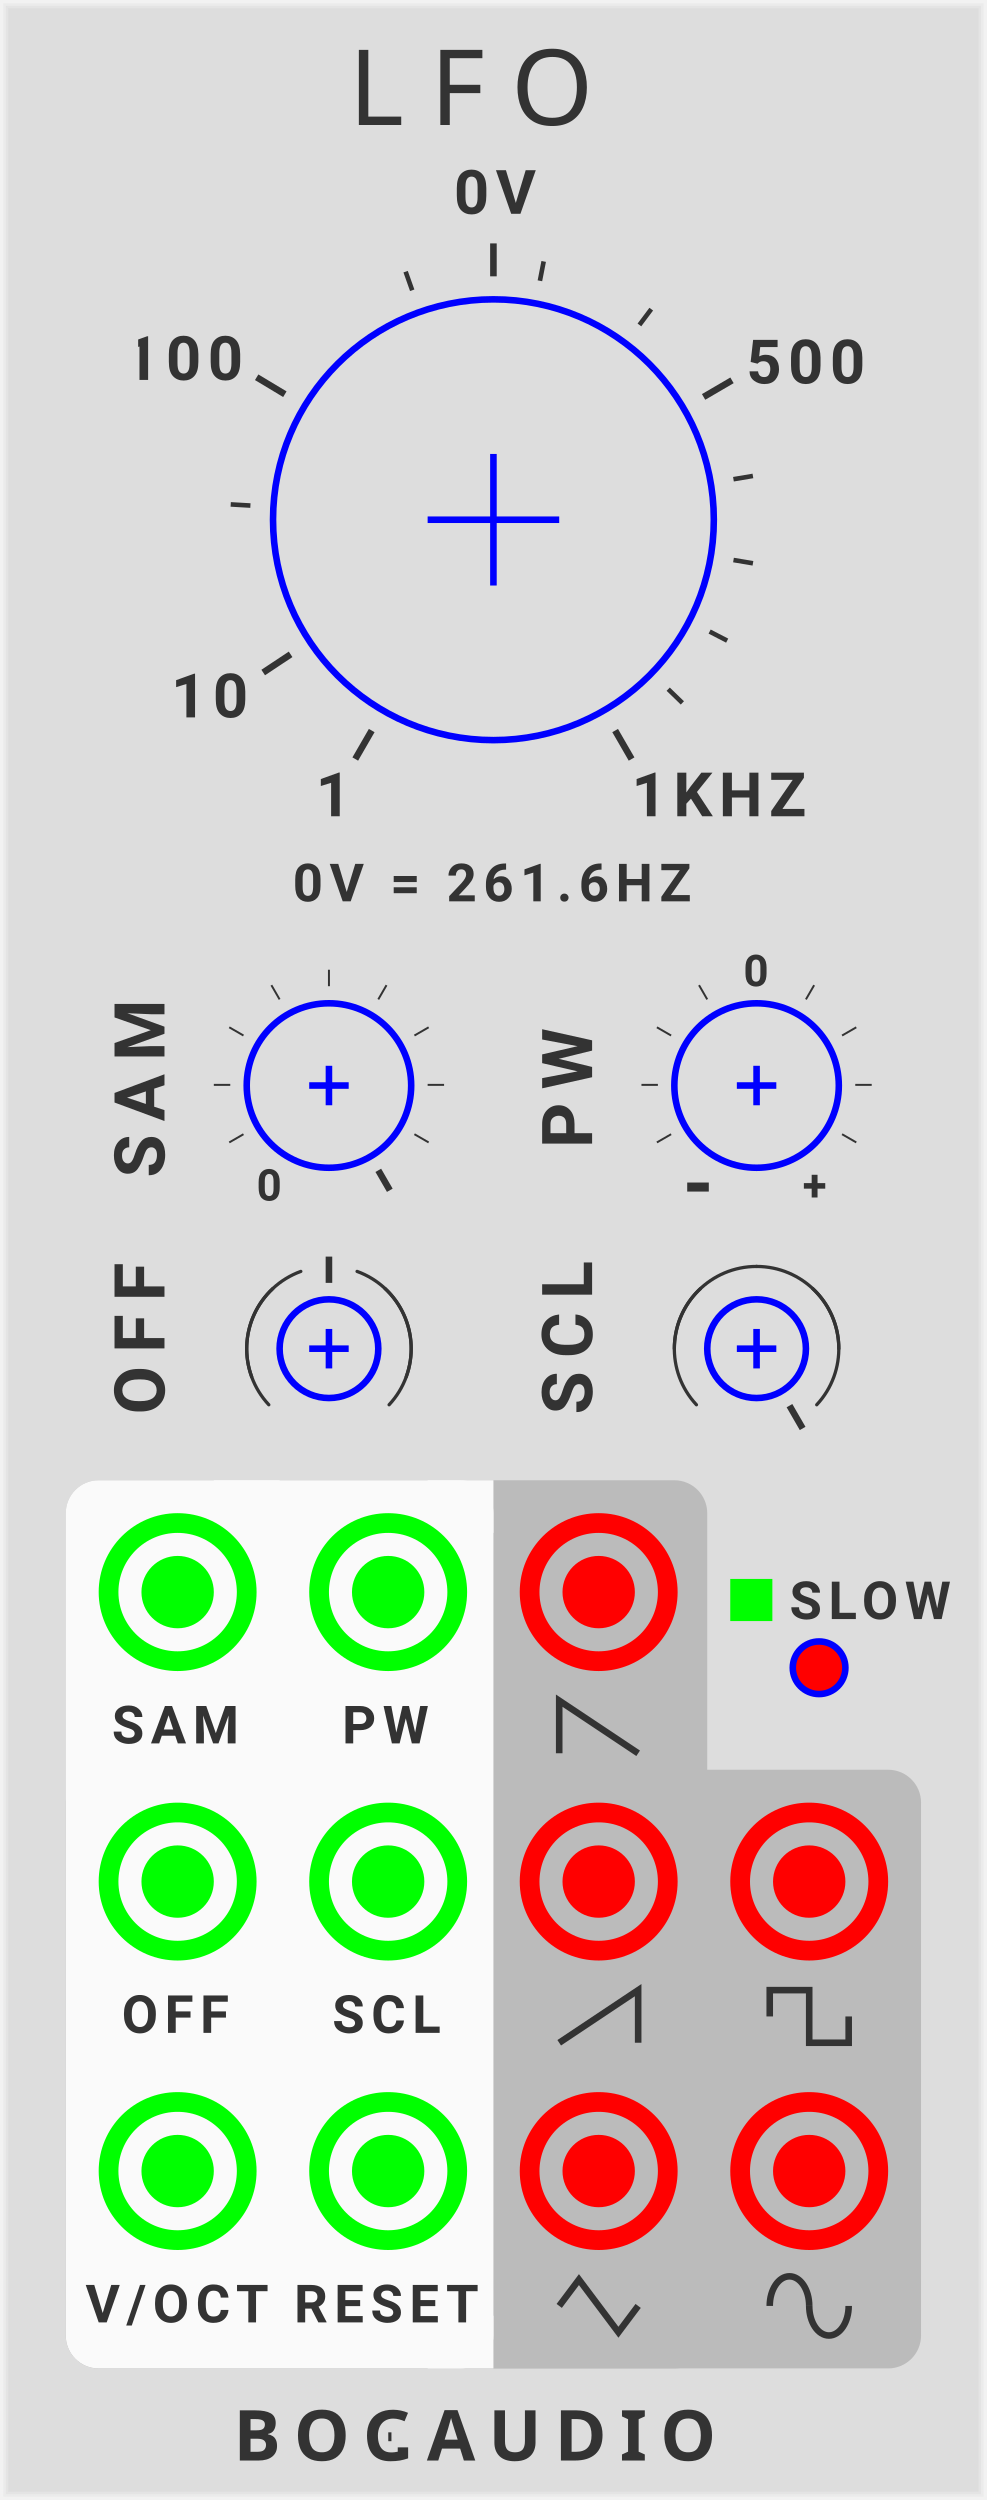
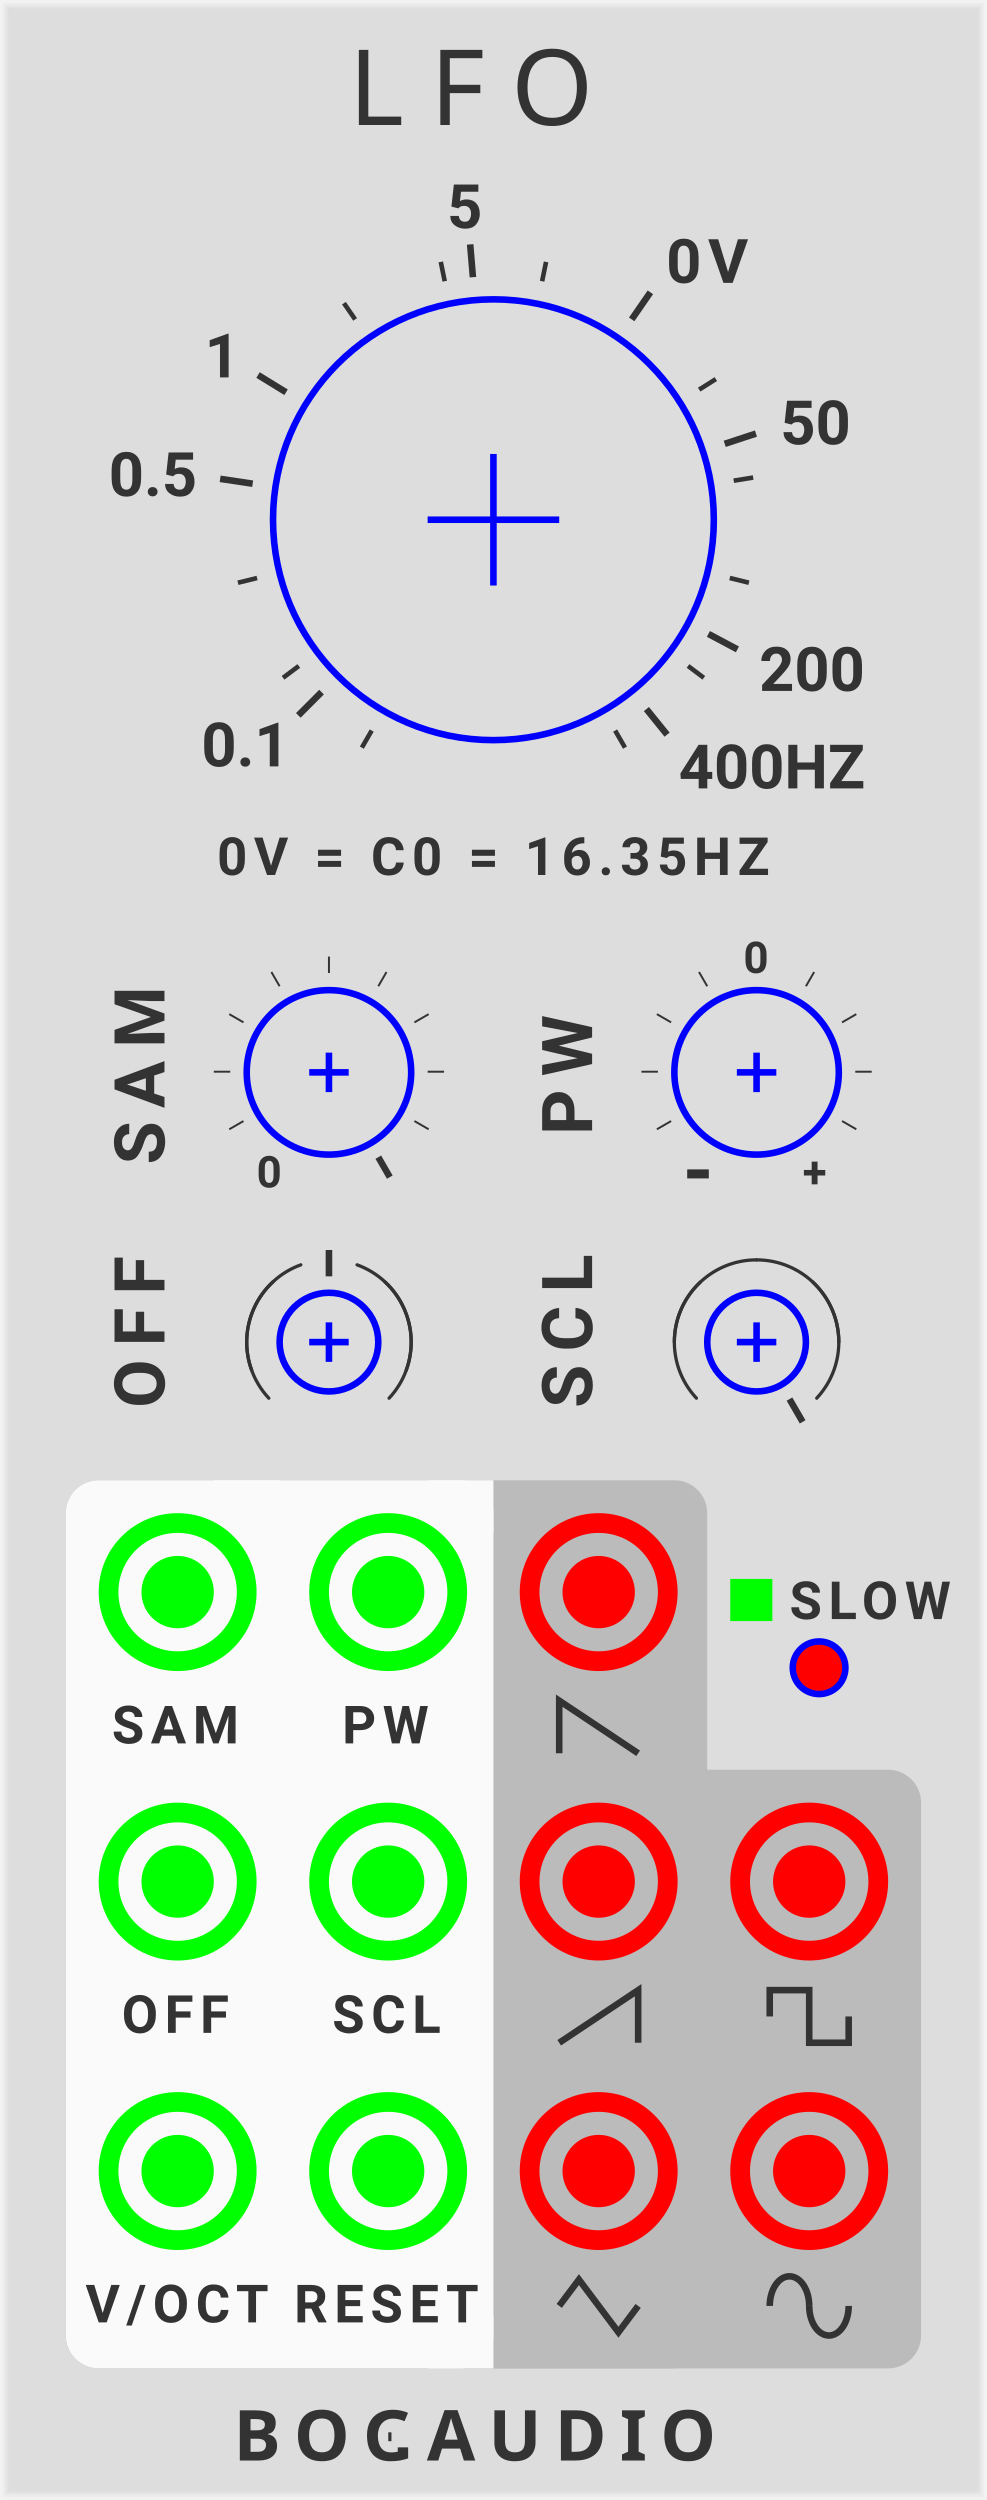
<svg xmlns="http://www.w3.org/2000/svg" xmlns:xlink="http://www.w3.org/1999/xlink" version="1.1" width="150" height="380" viewBox="0 0 150 380">
  <style>
    text {
      fill: #333;
      font-family: 'Roboto', sans-serif;
      font-weight: bold;
    }
    text.title {
      font-family: 'Comfortaa', sans-serif;
      font-weight: normal;
    }
    text.brand {
      font-family: 'Audiowide', sans-serif;
      font-weight: bold;
    }
  </style>
  <defs>
    <symbol id="knob-large" viewBox="0 0 68px 68px">
      <g transform="translate(34 34)">
        <polyline points="-10,0 10,0" stroke-width="1" stroke="#00f" />
        <polyline points="0,-10 0,10" stroke-width="1" stroke="#00f" />
        <circle cx="0" cy="0" r="33.5" stroke-width="1" stroke="#00f" fill="none" />
      </g>
    </symbol>
    <symbol id="knob-medium" viewBox="0 0 26px 26px">
      <g transform="translate(13 13)">
        <polyline points="-3,0 3,0" stroke-width="1" stroke="#00f" />
        <polyline points="0,-3 0,3" stroke-width="1" stroke="#00f" />
        <circle cx="0" cy="0" r="12.5" stroke-width="1" stroke="#00f" fill="none" />
      </g>
    </symbol>
    <symbol id="knob-smallest" viewBox="0 0 16px 16px">
      <g transform="translate(8 8)">
        <polyline points="-3,0 3,0" stroke-width="1" stroke="#00f" />
        <polyline points="0,-3 0,3" stroke-width="1" stroke="#00f" />
        <circle r="7.5" stroke-width="1" stroke="#00f" fill="none" />
      </g>
    </symbol>
-     <symbol id="knobguide-frequency" viewBox="0 0 108px 108px">
-       <g transform="translate(54 54)">
-         <g transform="rotate(-240) translate(34 0)">
-           <polyline points="0,0 5,0" stroke-width="1" stroke="#333" transform="translate(3 0)" />
-           <text font-size="7.0pt" transform="translate(14 0) rotate(240) translate(-3 3.5)">1</text>
-         </g>
-         <g transform="rotate(-213.57) translate(34 0)">
-           <polyline points="0,0 5,0" stroke-width="1" stroke="#333" transform="translate(3 0)" />
-           <text font-size="7.0pt" letter-spacing="1px" transform="translate(14 0) rotate(213.57) translate(-9 3.5)">10</text>
-         </g>
-         <polyline points="0,0 3,0" stroke-width="0.7" stroke="#333" transform="rotate(-176.66) translate(37 0)" />
-         <g transform="rotate(-148.96) translate(34 0)">
-           <polyline points="0,0 5,0" stroke-width="1" stroke="#333" transform="translate(3 0)" />
-           <text font-size="7.0pt" letter-spacing="1px" transform="translate(14 0) rotate(148.96) translate(-15 3.5)">100</text>
-         </g>
-         <polyline points="0,0 3,0" stroke-width="0.7" stroke="#333" transform="rotate(-109.49) translate(37 0)" />
-         <g transform="rotate(-90) translate(34 0)">
-           <polyline points="0,0 5,0" stroke-width="1" stroke="#333" transform="translate(3 0)" />
-           <text font-size="7.0pt" letter-spacing="1px" transform="translate(16 0) rotate(90) translate(-6 3.5)">0V</text>
-         </g>
-         <polyline points="0,0 3,0" stroke-width="0.7" stroke="#333" transform="rotate(-78.99) translate(37 0)" />
-         <polyline points="0,0 3,0" stroke-width="0.7" stroke="#333" transform="rotate(-53.15) translate(37 0)" />
-         <g transform="rotate(-30.3) translate(34 0)">
-           <polyline points="0,0 5,0" stroke-width="1" stroke="#333" transform="translate(3 0)" />
-           <text font-size="7.0pt" letter-spacing="1px" transform="translate(14 0) rotate(30.3) translate(-3 3.5)">500</text>
-         </g>
-         <polyline points="0,0 3,0" stroke-width="0.7" stroke="#333" transform="rotate(-9.58) translate(37 0)" />
-         <polyline points="0,0 3,0" stroke-width="0.7" stroke="#333" transform="rotate(9.53) translate(37 0)" />
-         <polyline points="0,0 3,0" stroke-width="0.7" stroke="#333" transform="rotate(27.35) translate(37 0)" />
-         <polyline points="0,0 3,0" stroke-width="0.7" stroke="#333" transform="rotate(44.11) translate(37 0)" />
-         <g transform="rotate(60) translate(34 0)">
-           <polyline points="0,0 5,0" stroke-width="1" stroke="#333" transform="translate(3 0)" />
-           <text font-size="7.0pt" letter-spacing="1px" transform="translate(14 0) rotate(-60) translate(-3 3.5)">1KHZ</text>
-         </g>
+     <symbol id="knobguide-frequency" viewBox="0 0 128px 128px">
+       <g transform="translate(64 64)">
+         <g transform="rotate(-225.08) translate(34 0)">
+           <polyline points="0,0 5,0" stroke-width="1" stroke="#333" transform="translate(3 0)" />
+           <text font-size="7.0pt" transform="translate(14 0) rotate(225.08) translate(-10.5 3.5)">0.1</text>
+         </g>
+         <g transform="rotate(-171.49) translate(34 0)">
+           <polyline points="0,0 5,0" stroke-width="1" stroke="#333" transform="translate(3 0)" />
+           <text font-size="7.0pt" transform="translate(14 0) rotate(171.49) translate(-11 3.5)">0.5</text>
+         </g>
+         <g transform="rotate(-148.42) translate(34 0)">
+           <polyline points="0,0 5,0" stroke-width="1" stroke="#333" transform="translate(3 0)" />
+           <text font-size="7.0pt" transform="translate(14 0) rotate(148.42) translate(-3 3.5)">1</text>
+         </g>
+         <g transform="rotate(-94.83) translate(34 0)">
+           <polyline points="0,0 5,0" stroke-width="1" stroke="#333" transform="translate(3 0)" />
+           <text font-size="7.0pt" transform="translate(14 0) rotate(94.83) translate(-3 3.5)">5</text>
+         </g>
+         <g transform="rotate(-55.39) translate(34 0)">
+           <polyline points="0,0 5,0" stroke-width="1" stroke="#333" transform="translate(3 0)" />
+           <text font-size="7.0pt" letter-spacing="1px" transform="translate(14 0) rotate(55.39) translate(-1 3.5)">0V</text>
+         </g>
+         <g transform="rotate(-18.17) translate(34 0)">
+           <polyline points="0,0 5,0" stroke-width="1" stroke="#333" transform="translate(3 0)" />
+           <text font-size="7.0pt" transform="translate(14 0) rotate(18.17) translate(-2 3.5)">50</text>
+         </g>
+         <g transform="rotate(27.98) translate(34 0)">
+           <polyline points="0,0 5,0" stroke-width="1" stroke="#333" transform="translate(3 0)" />
+           <text font-size="7.0pt" transform="translate(14 0) rotate(-27.98) translate(-2 3.5)">200</text>
+         </g>
+         <g transform="rotate(51.06) translate(34 0)">
+           <polyline points="0,0 5,0" stroke-width="1" stroke="#333" transform="translate(3 0)" />
+           <text font-size="7.0pt" transform="translate(14 0) rotate(-51.06) translate(-2 3.5)">400HZ</text>
+         </g>
+         <polyline points="0,0 3,0" stroke-width="0.7" stroke="#333" transform="rotate(-240) translate(37 0)" />
+         <polyline points="0,0 3,0" stroke-width="0.7" stroke="#333" transform="rotate(-216.92) translate(37 0)" />
+         <polyline points="0,0 3,0" stroke-width="0.7" stroke="#333" transform="rotate(-193.85) translate(37 0)" />
+         <polyline points="0,0 3,0" stroke-width="0.7" stroke="#333" transform="rotate(-124.62) translate(37 0)" />
+         <polyline points="0,0 3,0" stroke-width="0.7" stroke="#333" transform="rotate(-101.54) translate(37 0)" />
+         <polyline points="0,0 3,0" stroke-width="0.7" stroke="#333" transform="rotate(-78.46) translate(37 0)" />
+         <polyline points="0,0 3,0" stroke-width="0.7" stroke="#333" transform="rotate(-32.31) translate(37 0)" />
+         <polyline points="0,0 3,0" stroke-width="0.7" stroke="#333" transform="rotate(-9.23) translate(37 0)" />
+         <polyline points="0,0 3,0" stroke-width="0.7" stroke="#333" transform="rotate(13.85) translate(37 0)" />
+         <polyline points="0,0 3,0" stroke-width="0.7" stroke="#333" transform="rotate(36.92) translate(37 0)" />
+         <polyline points="0,0 3,0" stroke-width="0.7" stroke="#333" transform="rotate(60) translate(37 0)" />
      </g>
    </symbol>
    <symbol id="knobguide-attenuverter" viewBox="0 0 45px 45px">
      <g transform="translate(22.5 22.5)">
        <g transform="rotate(-240) translate(15 0)">
          <text font-size="9.0pt" transform="translate(3 0) rotate(240) translate(-2.2 3.6)">-</text>
        </g>
        <g transform="rotate(-210) translate(15 0)">
          <polyline points="0,0 2.5,0" stroke-width="0.3" stroke="#333" />
        </g>
        <g transform="rotate(-180) translate(15 0)">
          <polyline points="0,0 2.5,0" stroke-width="0.3" stroke="#333" />
        </g>
        <g transform="rotate(-150) translate(15 0)">
          <polyline points="0,0 2.5,0" stroke-width="0.3" stroke="#333" />
        </g>
        <g transform="rotate(-120) translate(15 0)">
          <polyline points="0,0 2.5,0" stroke-width="0.3" stroke="#333" />
        </g>
        <g transform="rotate(-90) translate(15 0)">
          <text font-size="5.0pt" transform="translate(2 0) rotate(90) translate(-2 2)">0</text>
        </g>
        <g transform="rotate(-60) translate(15 0)">
          <polyline points="0,0 2.5,0" stroke-width="0.3" stroke="#333" />
        </g>
        <g transform="rotate(-30) translate(15 0)">
          <polyline points="0,0 2.5,0" stroke-width="0.3" stroke="#333" />
        </g>
        <g transform="rotate(0) translate(15 0)">
          <polyline points="0,0 2.5,0" stroke-width="0.3" stroke="#333" />
        </g>
        <g transform="rotate(30) translate(15 0)">
          <polyline points="0,0 2.5,0" stroke-width="0.3" stroke="#333" />
        </g>
        <g transform="rotate(60) translate(15 0)">
          <text font-size="5.0pt" transform="translate(3 0) rotate(-60) translate(-2 2)">+</text>
        </g>
      </g>
    </symbol>
    <symbol id="knobguide-linear" viewBox="0 0 45px 45px">
      <g transform="translate(22.5 22.5)">
        <text font-size="5.0pt" transform="rotate(-240) translate(18 0) rotate(240) translate(-2 2)">0</text>
        <polyline points="0,0 2.5,0" stroke-width="0.3" stroke="#333" transform="rotate(-210) translate(15 0)" />
        <polyline points="0,0 2.5,0" stroke-width="0.3" stroke="#333" transform="rotate(-180) translate(15 0)" />
        <polyline points="0,0 2.5,0" stroke-width="0.3" stroke="#333" transform="rotate(-150) translate(15 0)" />
        <polyline points="0,0 2.5,0" stroke-width="0.3" stroke="#333" transform="rotate(-120) translate(15 0)" />
        <polyline points="0,0 2.5,0" stroke-width="0.3" stroke="#333" transform="rotate(-90) translate(15 0)" />
        <polyline points="0,0 2.5,0" stroke-width="0.3" stroke="#333" transform="rotate(-60) translate(15 0)" />
        <polyline points="0,0 2.5,0" stroke-width="0.3" stroke="#333" transform="rotate(-30) translate(15 0)" />
        <polyline points="0,0 2.5,0" stroke-width="0.3" stroke="#333" transform="rotate(0) translate(15 0)" />
        <polyline points="0,0 2.5,0" stroke-width="0.3" stroke="#333" transform="rotate(30) translate(15 0)" />
        <polyline points="0,0 3.5,0" stroke-width="1" stroke="#333" transform="rotate(60) translate(15 0)" />
      </g>
    </symbol>
    <symbol id="knobguide-centertick" viewBox="0 0 40px 40px">
      <g transform="translate(20 20)">
        <g transform="rotate(-90) translate(10 0)">
          <polyline points="0,0 4,0" stroke-width="1" stroke="#333" />
        </g>
        <path d="M 0 -12.5 A 12.5 12.5 0 0 1 12.5 0" stroke="#333" stroke-width="0.5" stroke-linecap="round" fill="none" transform="rotate(20)" />
        <path d="M 0 -12.5 A 12.5 12.5 0 0 1 12.5 0" stroke="#333" stroke-width="0.5" stroke-linecap="round" fill="none" transform="rotate(43)" />
        <path d="M 0 -12.5 A 12.5 12.5 0 0 0 -12.5 0" stroke="#333" stroke-width="0.5" stroke-linecap="round" fill="none" transform="rotate(-20)" />
        <path d="M 0 -12.5 A 12.5 12.5 0 0 0 -12.5 0" stroke="#333" stroke-width="0.5" stroke-linecap="round" fill="none" transform="rotate(-43)" />
      </g>
    </symbol>
    <symbol id="knobguide-maxtick" viewBox="0 0 40px 40px">
      <g transform="translate(20 20)">
        <g transform="rotate(60) translate(10 0)">
          <polyline points="0,0 4,0" stroke-width="1" stroke="#333" />
        </g>
        <path d="M 0 -12.5 A 12.5 12.5 0 0 1 12.5 0" stroke="#333" stroke-width="0.5" stroke-linecap="round" fill="none" transform="rotate(0)" />
        <path d="M 0 -12.5 A 12.5 12.5 0 0 1 12.5 0" stroke="#333" stroke-width="0.5" stroke-linecap="round" fill="none" transform="rotate(43)" />
        <path d="M 0 -12.5 A 12.5 12.5 0 0 0 -12.5 0" stroke="#333" stroke-width="0.5" stroke-linecap="round" fill="none" transform="rotate(0)" />
        <path d="M 0 -12.5 A 12.5 12.5 0 0 0 -12.5 0" stroke="#333" stroke-width="0.5" stroke-linecap="round" fill="none" transform="rotate(-43)" />
      </g>
    </symbol>
    <symbol id="input" viewBox="0 0 24px 24px">
      <g transform="translate(12 12)">
        <circle cx="0" cy="0" r="5" stroke-width="1" stroke="#0f0" fill="#0f0" />
        <circle cx="0" cy="0" r="10.5" stroke-width="3" stroke="#0f0" fill="none" />
      </g>
    </symbol>
    <symbol id="output" viewBox="0 0 24px 24px">
      <g transform="translate(12 12)">
        <circle cx="0" cy="0" r="5" stroke-width="1" stroke="#f00" fill="#f00" />
        <circle cx="0" cy="0" r="10.5" stroke-width="3" stroke="#f00" fill="none" />
      </g>
    </symbol>
    <symbol id="button-small" viewBox="0 0 9px 9px">
      <g transform="translate(4.5 4.5)">
        <circle r="4" stroke-width="1" stroke="#00f" fill="#f00" />
      </g>
    </symbol>
    <symbol id="light-small" viewBox="0 0 6.4px 6.4px">
      <rect width="6.4" height="6.4" fill="#0f0" />
    </symbol>
  </defs>
  <rect width="100%" height="100%" fill="#ddd" />
  <polyline points="1,1 149,1 149,379 1,379 1,1" stroke="#e4e4e4" stroke-width="0.5" fill="none" />
  <polyline points="0.5,0.5 149.5,0.5 149.5,379.5 0.5,379.5 0.5,0.5" stroke="#ebebeb" stroke-width="0.8" fill="none" />
  <polyline points="0,0 150,0 150,380 0,380 0,0" stroke="#f2f2f2" stroke-width="1" fill="none" />
  <text class="title" x="53" y="19" font-size="12pt" letter-spacing="4px">LFO</text>
  <g transform="translate(35.5 374)">
    <text class="brand" font-size="8pt" letter-spacing="2px">BOGAUDIO</text>
    <rect width="3.0" height="3" fill="#ddd" transform="translate(24 -5)" />
  </g>
  <g transform="translate(21 25)">
    <use id="FREQUENCY_PARAM" xlink:href="#knob-large" transform="translate(20 20)" />
  </g>
-   <use xlink:href="#knobguide-frequency" transform="translate(21 25)" />
-   <text font-size="6pt" letter-spacing="1px" transform="translate(44.5 137)">0V = 261.6HZ</text>
+   <use xlink:href="#knobguide-frequency" transform="translate(11 15)" />
+   <text font-size="6pt" letter-spacing="1px" transform="translate(33 133)">0V = C0 = 16.35HZ</text>
  <g transform="translate(111 240)">
    <use id="SLOW_PARAM" xlink:href="#button-small" transform="translate(9 9)" />
    <use id="SLOW_LIGHT" xlink:href="#light-small" transform="translate(0 0)" />
    <text font-size="6pt" letter-spacing="1px" transform="translate(9 6.1)">SLOW</text>
  </g>
-   <g transform="translate(10 152)">
+   <g transform="translate(10 150)">
    <g transform="translate(7 0)">
      <text font-size="8pt" letter-spacing="2px" transform="translate(8 27) rotate(270)">SAM</text>
      <use id="SAMPLE_PARAM" xlink:href="#knob-medium" transform="translate(20 0)" />
    </g>
    <use xlink:href="#knobguide-linear" transform="translate(17.5 -9.6)" />
    <g transform="translate(72 0)">
      <text font-size="8pt" letter-spacing="2px" transform="translate(8 22.5) rotate(270)">PW</text>
      <use id="PW_PARAM" xlink:href="#knob-medium" transform="translate(20 0)" />
    </g>
    <use xlink:href="#knobguide-attenuverter" transform="translate(82.5 -9.6)" />
  </g>
-   <g transform="translate(10 197)">
+   <g transform="translate(10 196)">
    <g transform="translate(7 0)">
      <text font-size="8pt" letter-spacing="2px" transform="translate(8 18) rotate(270)">OFF</text>
      <use id="OFFSET_PARAM" xlink:href="#knob-smallest" transform="translate(25 0)" />
    </g>
    <use xlink:href="#knobguide-centertick" transform="translate(20 -12)" />
    <g transform="translate(72 0)">
      <text font-size="8pt" letter-spacing="2px" transform="translate(8 18) rotate(270)">SCL</text>
      <use id="SCALE_PARAM" xlink:href="#knob-smallest" transform="translate(25 0)" />
    </g>
    <use xlink:href="#knobguide-maxtick" transform="translate(85 -12)" />
  </g>
  <g transform="translate(0 225)">
    <rect width="130" height="91" rx="5" fill="#bbb" transform="translate(10 44)" />
    <rect width="97.5" height="135" rx="5" fill="#bbb" transform="translate(10 0)" />
    <rect width="65" height="135" rx="5" fill="#fafafa" transform="translate(10 0)" />
    <rect width="10" height="8" fill="#fafafa" transform="translate(32.5 0)" />
    <rect width="10" height="8" fill="#fafafa" transform="translate(65 0)" />
    <rect width="10" height="8" fill="#fafafa" transform="translate(65 127)" />
    <g transform="translate(12 0)">
      <use id="SAMPLE_INPUT" xlink:href="#input" transform="translate(3 5)" />
      <text font-size="6pt" letter-spacing="1px" transform="translate(5 40)">SAM</text>
    </g>
    <g transform="translate(44 0)">
      <use id="PW_INPUT" xlink:href="#input" transform="translate(3 5)" />
      <text font-size="6pt" letter-spacing="1px" transform="translate(8 40)">PW</text>
    </g>
    <g transform="translate(76 0)">
      <use id="RAMP_DOWN_OUTPUT" xlink:href="#output" transform="translate(3 5)" />
      <g transform="translate(9 33.5)">
        <polyline points="0,8 0,0 12,8" stroke-width="1" stroke="#333" fill="none" />
      </g>
    </g>
    <g transform="translate(0 44)">
      <g transform="translate(12 0)">
        <use id="OFFSET_INPUT" xlink:href="#input" transform="translate(3 5)" />
        <text font-size="6pt" letter-spacing="1px" transform="translate(6.5 40)">OFF</text>
      </g>
      <g transform="translate(44 0)">
        <use id="SCALE_INPUT" xlink:href="#input" transform="translate(3 5)" />
        <text font-size="6pt" letter-spacing="1px" transform="translate(6.5 40)">SCL</text>
      </g>
      <g transform="translate(76 0)">
        <use id="RAMP_UP_OUTPUT" xlink:href="#output" transform="translate(3 5)" />
        <g transform="translate(9 33.5)">
          <polyline points="0,8 12,0 12,8" stroke-width="1" stroke="#333" fill="none" />
        </g>
      </g>
      <g transform="translate(108 0)">
        <use id="SQUARE_OUTPUT" xlink:href="#output" transform="translate(3 5)" />
        <g transform="translate(9 33.5)">
          <polyline points="0,4 0,0 6,0 6,8 12,8 12,4" stroke-width="1" stroke="#333" fill="none" />
        </g>
      </g>
      <g transform="translate(10 44)">
        <g transform="translate(2 0)">
          <use id="PITCH_INPUT" xlink:href="#input" transform="translate(3 5)" />
          <text font-size="6pt" letter-spacing="1px" transform="translate(1 40)">V/OCT</text>
        </g>
        <g transform="translate(34 0)">
          <use id="RESET_INPUT" xlink:href="#input" transform="translate(3 5)" />
          <text font-size="6pt" letter-spacing="1px" transform="translate(0.7 40)">RESET</text>
        </g>
        <g transform="translate(66 0)">
          <use id="TRIANGLE_OUTPUT" xlink:href="#output" transform="translate(3 5)" />
          <g transform="translate(9 33.5)">
            <polyline points="0,4 3,0 9,8 12,4" stroke-width="1" stroke="#333" fill="none" />
          </g>
        </g>
        <g transform="translate(98 0)">
          <use id="SINE_OUTPUT" xlink:href="#output" transform="translate(3 5)" />
          <g transform="translate(9 33.5)">
            <path d="M 0 4 A 2 3 0 0 1 6 4" stroke="#333" stroke-width="1" fill="none" />
            <path d="M 6 4 A 2 3 0 0 0 12 4" stroke="#333" stroke-width="1" fill="none" />
          </g>
        </g>
      </g>
    </g>
  </g>
</svg>
